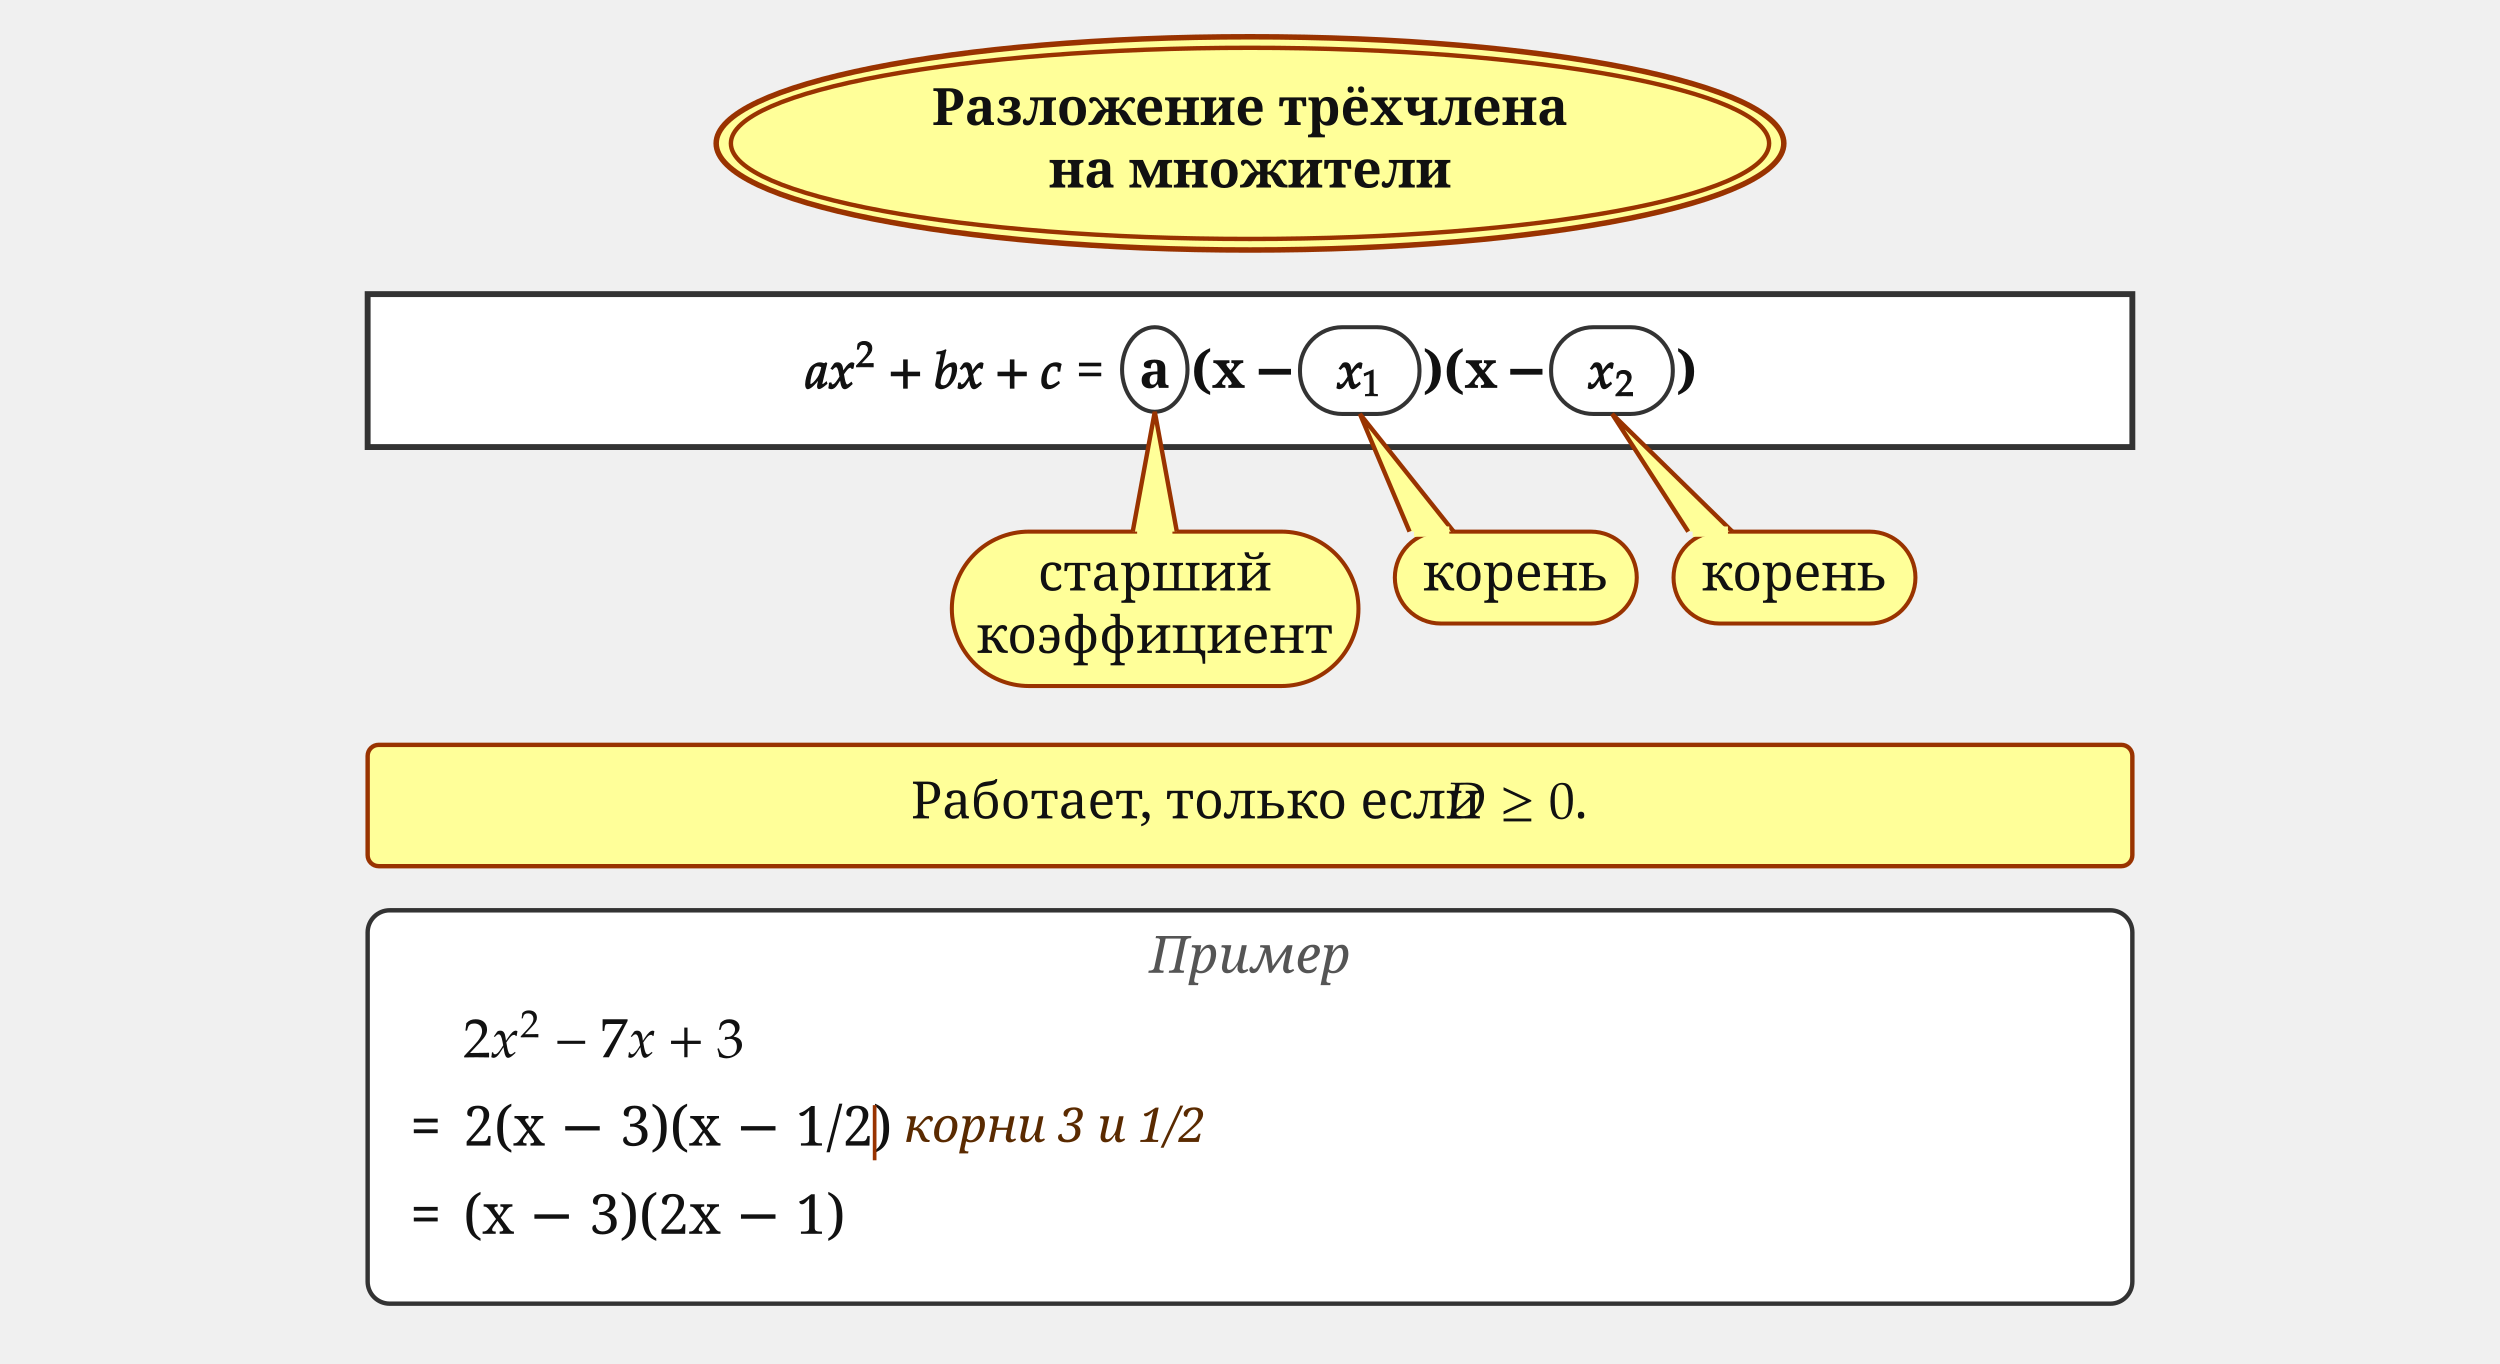
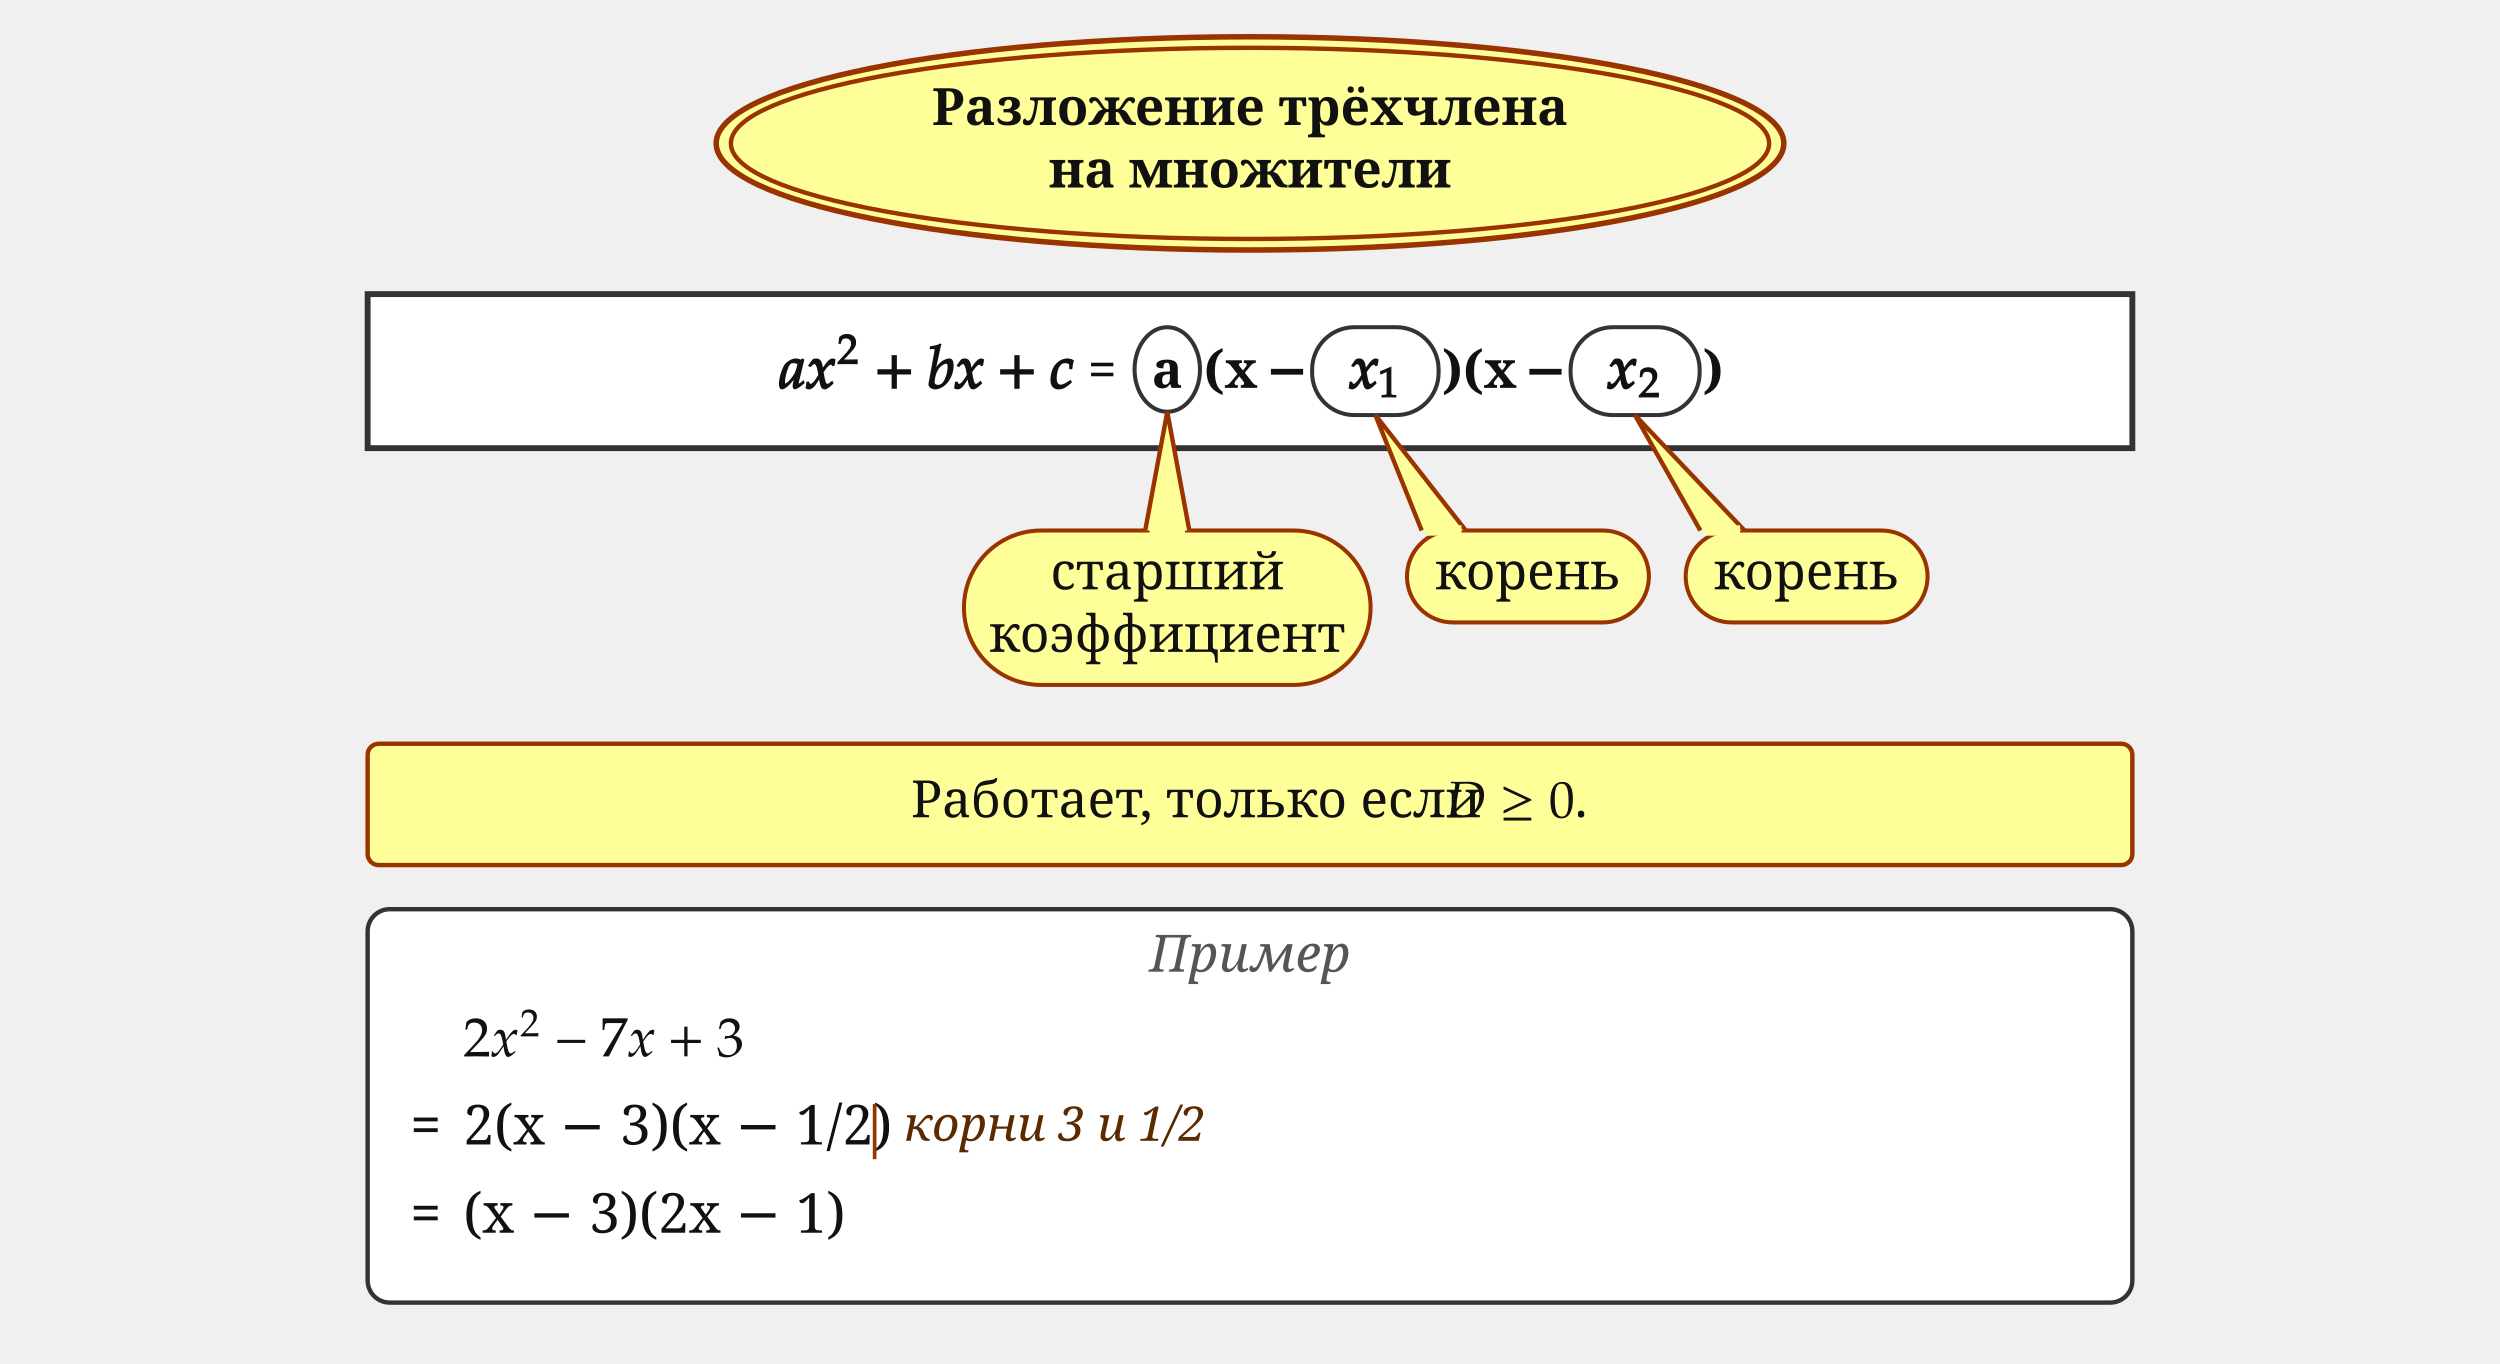
<svg xmlns="http://www.w3.org/2000/svg" width="680" height="371" viewBox="0 0 680 371" font-family="PT Serif, serif">
  <g transform="translate(0.0,0.0)">
    <ellipse cx="340.0" cy="39.0" rx="145.2" ry="29.0" fill="#FFFF99" stroke="#993300" stroke-width="1.5" />
    <ellipse cx="340.0" cy="39.0" rx="141.2" ry="26.0" fill="none" stroke="#993300" stroke-width="1.2" />
    <text x="340.0" y="34.0" font-size="14" text-anchor="middle" font-weight="bold" fill="#111">Разложение трёхчлена</text>
    <text x="340.0" y="51.0" font-size="14" text-anchor="middle" font-weight="bold" fill="#111">на множители</text>
    <g transform="translate(10.0,80.0)">
-       <rect x="90.0" y="0.0" width="480.0" height="41.6" rx="0" fill="#FFFFFF" stroke="#333333" stroke-width="1.6" />
-       <svg x="208.72" y="12.90" width="70.05" height="12.76" viewBox="0 -900.2 5003.7 911.2" overflow="visible" color="#111">
+       <rect x="90.0" y="0.0" width="480.0" height="41.9" rx="0" fill="#FFFFFF" stroke="#333333" stroke-width="1.6" />
+       <svg x="201.54" y="11.01" width="80.56" height="14.67" viewBox="0 -900.2 5003.7 911.2" overflow="visible" color="#111">
        <g stroke="currentColor" fill="currentColor" stroke-width="30" transform="scale(1,-1)">
          <path d="M302 204L273 77C269 60 267 42 267 26C267 4 276-9 291-9C314-9 355 17 437 85L430 106C406 86 377 59 355 59C346 59 340 68 340 82C340 87 340 90 341 93L433 472L423 481L390 463C349 478 332 482 305 482C277 482 257 477 230 464C168 433 135 403 110 354C66 265 35 145 35 67C35 23 50-11 69-11C106-11 186 41 302 204M350 414C328 305 309 253 275 201C218 117 157 59 125 59C113 59 107 72 107 99C107 163 135 280 170 360C194 415 217 433 265 433C288 433 306 429 350 414Z" />
          <g transform="translate(477,0)">
            <path d="M9 1C24-7 40-11 52-11C85-11 124 18 155 65L231 182L242 113C255 28 278-11 314-11C336-11 368 6 400 35L449 79L440 98C404 68 379 53 363 53C348 53 335 63 325 83C316 102 305 139 300 168L282 269L317 318C364 383 391 406 422 406C438 406 450 398 455 383L469 387L484 472C472 479 463 482 454 482C414 482 374 446 312 354L275 299L269 347C257 446 230 482 171 482C145 482 123 474 114 461L56 378L73 368C103 402 123 416 142 416C175 416 197 375 214 277L225 215L185 153C142 86 108 54 80 54C65 54 54 58 52 63L41 91L21 88C21 53 13 27 9 1Z" />
            <g transform="translate(532,413) scale(0.707)">
              <path d="M16 23L16-3C203-3 203 0 239 0C275 0 275-3 468-3L468 82C353 77 307 81 122 77L304 270C401 373 431 428 431 503C431 618 353 689 226 689C154 689 105 669 56 619L39 483L68 483L81 529C97 587 133 612 200 612C286 612 341 558 341 473C341 398 299 324 186 204Z" />
            </g>
          </g>
          <g transform="translate(1634.1,0)">
            <path d="M604 241L604 300L364 300L364 538L305 538L305 300L65 300L65 241L305 241L305 0L364 0L364 241Z" />
          </g>
          <g transform="translate(2524.3,0)">
            <path d="M235 722L223 733C171 707 135 698 63 691L59 670L107 670C131 670 141 663 141 646C141 639 140 628 139 622L38 71C37 68 37 64 37 61C37 22 85-11 140-11C177-11 228 8 271 39C367 107 433 244 433 376C433 414 424 453 412 468C405 477 392 482 377 482C353 482 323 474 295 460C244 433 211 403 149 324M322 424C348 424 361 401 361 352C361 288 340 202 310 137C277 68 237 36 183 36C137 36 112 59 112 101C112 135 127 276 208 361C241 395 293 424 322 424Z" />
          </g>
          <g transform="translate(2986.3,0)">
            <path d="M9 1C24-7 40-11 52-11C85-11 124 18 155 65L231 182L242 113C255 28 278-11 314-11C336-11 368 6 400 35L449 79L440 98C404 68 379 53 363 53C348 53 335 63 325 83C316 102 305 139 300 168L282 269L317 318C364 383 391 406 422 406C438 406 450 398 455 383L469 387L484 472C472 479 463 482 454 482C414 482 374 446 312 354L275 299L269 347C257 446 230 482 171 482C145 482 123 474 114 461L56 378L73 368C103 402 123 416 142 416C175 416 197 375 214 277L225 215L185 153C142 86 108 54 80 54C65 54 54 58 52 63L41 91L21 88C21 53 13 27 9 1Z" />
          </g>
          <g transform="translate(3707.5,0)">
            <path d="M604 241L604 300L364 300L364 538L305 538L305 300L65 300L65 241L305 241L305 0L364 0L364 241Z" />
          </g>
          <g transform="translate(4597.7,0)">
            <path d="M342 330L365 330C373 395 380 432 389 458C365 473 330 482 293 482C248 483 175 463 118 400C64 352 25 241 25 136C25 40 67-11 147-11C201-11 249 9 304 54L354 95L346 115L331 105C259 57 221 40 186 40C130 40 101 80 101 159C101 267 136 371 185 409C206 425 230 433 261 433C306 433 342 414 342 390Z" />
          </g>
        </g>
      </svg>
-       <text x="278.8" y="25.5" font-size="14" text-anchor="start" font-weight="bold" fill="#111"> </text>
-       <text x="282.6" y="25.5" font-size="14" text-anchor="start" font-weight="bold" fill="#111">=</text>
-       <text x="290.5" y="25.5" font-size="14" text-anchor="start" font-weight="bold" fill="#111"> </text>
-       <rect x="295.2" y="9.0" width="17.8" height="23.0" rx="11.5" fill="#fff" stroke="#333333" stroke-width="1.1" />
-       <text x="304.1" y="25.5" font-size="14" text-anchor="middle" font-weight="bold" fill="#111">a</text>
-       <text x="314.0" y="25.5" font-size="14" text-anchor="start" font-weight="bold" fill="#111">(x</text>
-       <text x="327.1" y="25.5" font-size="14" text-anchor="start" font-weight="bold" fill="#111"> </text>
-       <text x="330.9" y="25.5" font-size="14" text-anchor="start" font-weight="bold" fill="#111">−</text>
-       <text x="338.8" y="25.5" font-size="14" text-anchor="start" font-weight="bold" fill="#111"> </text>
-       <rect x="343.6" y="9.0" width="32.5" height="23.6" rx="11.5" fill="#fff" stroke="#333333" stroke-width="1.1" />
-       <svg x="353.60" y="18.75" width="12.53" height="8.88" viewBox="0 -482 895.2 634.1" overflow="visible" color="#111">
+       <text x="282.1" y="25.5" font-size="14" text-anchor="start" font-weight="bold" fill="#111"> </text>
+       <text x="285.9" y="25.5" font-size="14" text-anchor="start" font-weight="bold" fill="#111">=</text>
+       <text x="293.8" y="25.5" font-size="14" text-anchor="start" font-weight="bold" fill="#111"> </text>
+       <rect x="298.6" y="9.0" width="17.8" height="23.0" rx="11.5" fill="#fff" stroke="#333333" stroke-width="1.1" />
+       <text x="307.5" y="25.5" font-size="14" text-anchor="middle" font-weight="bold" fill="#111">a</text>
+       <text x="317.4" y="25.5" font-size="14" text-anchor="start" font-weight="bold" fill="#111">(x</text>
+       <text x="330.5" y="25.5" font-size="14" text-anchor="start" font-weight="bold" fill="#111"> </text>
+       <text x="334.2" y="25.5" font-size="14" text-anchor="start" font-weight="bold" fill="#111">−</text>
+       <text x="342.2" y="25.5" font-size="14" text-anchor="start" font-weight="bold" fill="#111"> </text>
+       <rect x="346.9" y="9.0" width="34.4" height="23.9" rx="11.5" fill="#fff" stroke="#333333" stroke-width="1.1" />
+       <svg x="356.93" y="17.74" width="14.41" height="10.21" viewBox="0 -482 895.2 634.1" overflow="visible" color="#111">
        <g stroke="currentColor" fill="currentColor" stroke-width="30" transform="scale(1,-1)">
          <path d="M9 1C24-7 40-11 52-11C85-11 124 18 155 65L231 182L242 113C255 28 278-11 314-11C336-11 368 6 400 35L449 79L440 98C404 68 379 53 363 53C348 53 335 63 325 83C316 102 305 139 300 168L282 269L317 318C364 383 391 406 422 406C438 406 450 398 455 383L469 387L484 472C472 479 463 482 454 482C414 482 374 446 312 354L275 299L269 347C257 446 230 482 171 482C145 482 123 474 114 461L56 378L73 368C103 402 123 416 142 416C175 416 197 375 214 277L225 215L185 153C142 86 108 54 80 54C65 54 54 58 52 63L41 91L21 88C21 53 13 27 9 1Z" />
          <g transform="translate(532,-150) scale(0.707)">
            <path d="M362-3L362 27L310 30C255 33 245 44 245 96L245 700L4 598L11 548L161 614L161 96C161 44 150 33 96 30L40 27L40-3C194 0 194 0 205 0C236 0 346-3 362-3Z" />
          </g>
        </g>
      </svg>
-       <text x="377.1" y="25.5" font-size="14" text-anchor="start" font-weight="bold" fill="#111">)(x</text>
-       <text x="395.5" y="25.5" font-size="14" text-anchor="start" font-weight="bold" fill="#111"> </text>
-       <text x="399.3" y="25.5" font-size="14" text-anchor="start" font-weight="bold" fill="#111">−</text>
-       <text x="407.2" y="25.5" font-size="14" text-anchor="start" font-weight="bold" fill="#111"> </text>
-       <rect x="411.9" y="9.0" width="33.1" height="23.6" rx="11.5" fill="#fff" stroke="#333333" stroke-width="1.1" />
-       <svg x="421.94" y="18.75" width="13.09" height="8.88" viewBox="0 -482 934.8 634.1" overflow="visible" color="#111">
+       <text x="382.3" y="25.5" font-size="14" text-anchor="start" font-weight="bold" fill="#111">)(x</text>
+       <text x="400.7" y="25.5" font-size="14" text-anchor="start" font-weight="bold" fill="#111"> </text>
+       <text x="404.5" y="25.5" font-size="14" text-anchor="start" font-weight="bold" fill="#111">−</text>
+       <text x="412.4" y="25.5" font-size="14" text-anchor="start" font-weight="bold" fill="#111"> </text>
+       <rect x="417.2" y="9.0" width="35.1" height="23.9" rx="11.5" fill="#fff" stroke="#333333" stroke-width="1.1" />
+       <svg x="427.16" y="17.74" width="15.05" height="10.21" viewBox="0 -482 934.8 634.1" overflow="visible" color="#111">
        <g stroke="currentColor" fill="currentColor" stroke-width="30" transform="scale(1,-1)">
          <path d="M9 1C24-7 40-11 52-11C85-11 124 18 155 65L231 182L242 113C255 28 278-11 314-11C336-11 368 6 400 35L449 79L440 98C404 68 379 53 363 53C348 53 335 63 325 83C316 102 305 139 300 168L282 269L317 318C364 383 391 406 422 406C438 406 450 398 455 383L469 387L484 472C472 479 463 482 454 482C414 482 374 446 312 354L275 299L269 347C257 446 230 482 171 482C145 482 123 474 114 461L56 378L73 368C103 402 123 416 142 416C175 416 197 375 214 277L225 215L185 153C142 86 108 54 80 54C65 54 54 58 52 63L41 91L21 88C21 53 13 27 9 1Z" />
          <g transform="translate(532,-150) scale(0.707)">
            <path d="M16 23L16-3C203-3 203 0 239 0C275 0 275-3 468-3L468 82C353 77 307 81 122 77L304 270C401 373 431 428 431 503C431 618 353 689 226 689C154 689 105 669 56 619L39 483L68 483L81 529C97 587 133 612 200 612C286 612 341 558 341 473C341 398 299 324 186 204Z" />
          </g>
        </g>
      </svg>
-       <text x="446.0" y="25.5" font-size="14" text-anchor="start" font-weight="bold" fill="#111">)</text>
-       <rect x="248.9" y="64.6" width="110.6" height="42.0" rx="21" fill="#FFFF99" stroke="#993300" stroke-width="1.1" />
+       <text x="453.2" y="25.5" font-size="14" text-anchor="start" font-weight="bold" fill="#111">)</text>
+       <rect x="252.2" y="64.3" width="110.6" height="42.0" rx="21" fill="#FFFF99" stroke="#993300" stroke-width="1.1" />
      <g data-k="tail">
-         <path d="M298.1,64.6L304.1,32.0L310.1,64.6" fill="#FFFF99" stroke="#993300" stroke-width="1.2" />
-         <line x1="299.3" y1="64.6" x2="308.9" y2="64.6" stroke="#FFFF99" stroke-width="2.8" />
+         <path d="M301.5,64.3L307.5,32.0L313.5,64.3" fill="#FFFF99" stroke="#993300" stroke-width="1.2" />
+         <line x1="302.7" y1="64.3" x2="312.3" y2="64.3" stroke="#FFFF99" stroke-width="2.8" />
      </g>
-       <text x="304.1" y="80.6" font-size="14" text-anchor="middle" fill="#111">старший</text>
-       <text x="304.1" y="97.6" font-size="14" text-anchor="middle" fill="#111">коэффициент</text>
-       <rect x="369.4" y="64.6" width="65.8" height="25.0" rx="12.5" fill="#FFFF99" stroke="#993300" stroke-width="1.1" />
+       <text x="307.5" y="80.3" font-size="14" text-anchor="middle" fill="#111">старший</text>
+       <text x="307.5" y="97.3" font-size="14" text-anchor="middle" fill="#111">коэффициент</text>
+       <rect x="372.7" y="64.3" width="65.8" height="25.0" rx="12.5" fill="#FFFF99" stroke="#993300" stroke-width="1.1" />
      <g data-k="tail">
-         <path d="M373.4,64.6L359.9,32.6L385.4,64.6" fill="#FFFF99" stroke="#993300" stroke-width="1.2" />
-         <line x1="374.6" y1="64.6" x2="384.2" y2="64.6" stroke="#FFFF99" stroke-width="2.8" />
+         <path d="M376.7,64.3L364.1,32.9L388.7,64.3" fill="#FFFF99" stroke="#993300" stroke-width="1.2" />
+         <line x1="377.9" y1="64.3" x2="387.5" y2="64.3" stroke="#FFFF99" stroke-width="2.8" />
      </g>
-       <text x="402.3" y="80.6" font-size="14" text-anchor="middle" fill="#111">корень</text>
-       <rect x="445.2" y="64.6" width="65.8" height="25.0" rx="12.5" fill="#FFFF99" stroke="#993300" stroke-width="1.1" />
+       <text x="405.6" y="80.3" font-size="14" text-anchor="middle" fill="#111">корень</text>
+       <rect x="448.5" y="64.3" width="65.8" height="25.0" rx="12.5" fill="#FFFF99" stroke="#993300" stroke-width="1.1" />
      <g data-k="tail">
-         <path d="M449.2,64.6L428.5,32.6L461.2,64.6" fill="#FFFF99" stroke="#993300" stroke-width="1.2" />
-         <line x1="450.4" y1="64.6" x2="460.0" y2="64.6" stroke="#FFFF99" stroke-width="2.8" />
+         <path d="M452.5,64.3L434.7,32.9L464.5,64.3" fill="#FFFF99" stroke="#993300" stroke-width="1.2" />
+         <line x1="453.7" y1="64.3" x2="463.3" y2="64.3" stroke="#FFFF99" stroke-width="2.8" />
      </g>
-       <text x="478.1" y="80.6" font-size="14" text-anchor="middle" fill="#111">корень</text>
+       <text x="481.4" y="80.3" font-size="14" text-anchor="middle" fill="#111">корень</text>
    </g>
-     <rect x="100.0" y="202.6" width="480.0" height="33.0" rx="3" fill="#FFFF99" stroke="#993300" stroke-width="1.2" />
-     <text x="247.8" y="222.6" font-size="14" text-anchor="start" fill="#111">Работает, только если</text>
-     <svg x="393.29" y="212.87" width="35.01" height="10.56" viewBox="0 -693 2500.6 754" overflow="visible" color="#111">
+     <rect x="100.0" y="202.3" width="480.0" height="33.0" rx="3" fill="#FFFF99" stroke="#993300" stroke-width="1.2" />
+     <text x="247.8" y="222.3" font-size="14" text-anchor="start" fill="#111">Работает, только если</text>
+     <svg x="393.29" y="212.62" width="35.01" height="10.56" viewBox="0 -693 2500.6 754" overflow="visible" color="#111">
      <g stroke="currentColor" fill="currentColor" stroke-width="0" transform="scale(1,-1)">
        <path d="M316-3C388-3 437 8 489 34C645 114 741 265 741 431C741 529 711 599 650 642C604 675 519 693 424 692L220 689L210 689C201 689 198 689 97 692L94 664L147 662C171 661 182 653 182 635C182 621 178 589 173 559L86 55C81 31 56 29 33 23L28-3L121 0L176 0C211 0 282-3 316-3M384 655C566 655 649 579 649 415C649 225 549 41 329 41C285 41 236 46 168 56C168 68 169 75 172 93L268 650C291 650 349 655 384 655Z" />
        <g transform="translate(1054.8,0)">
          <path d="M604 329L604 351L65 604L65 544L503 339L65 134L65 75M604-61L604-5L65-5L65-61Z" />
        </g>
        <g transform="translate(2001.6,0)">
          <path d="M263 689C108 689 29 566 29 324C29 207 50 106 85 57C120 8 176-20 238-20C389-20 465 110 465 366C465 585 400 689 263 689M245 654C342 654 381 556 381 316C381 103 343 15 251 15C154 15 113 116 113 360C113 571 150 654 245 654Z" />
        </g>
      </g>
    </svg>
-     <text x="428.3" y="222.6" font-size="14" text-anchor="start" fill="#111">.</text>
-     <rect x="100.0" y="247.6" width="480.0" height="107.0" rx="6" fill="#FFFFFF" stroke="#333333" stroke-width="1.2" />
-     <text x="340.0" y="264.6" font-size="14" text-anchor="middle" font-style="italic" fill="#555">Пример</text>
-     <text x="120.0" y="287.6" font-size="15" text-anchor="end" font-weight="bold" fill="#111" />
-     <svg x="126.00" y="274.82" width="76.39" height="13.05" viewBox="0 -850.2 5092.7 870.2" overflow="visible" color="#111">
+     <text x="428.3" y="222.3" font-size="14" text-anchor="start" fill="#111">.</text>
+     <rect x="100.0" y="247.3" width="480.0" height="107.0" rx="6" fill="#FFFFFF" stroke="#333333" stroke-width="1.2" />
+     <text x="340.0" y="264.3" font-size="14" text-anchor="middle" font-style="italic" fill="#555">Пример</text>
+     <text x="120.0" y="287.3" font-size="15" text-anchor="end" font-weight="bold" fill="#111" />
+     <svg x="126.00" y="274.57" width="76.39" height="13.05" viewBox="0 -850.2 5092.7 870.2" overflow="visible" color="#111">
      <g stroke="currentColor" fill="currentColor" stroke-width="0" transform="scale(1,-1)">
        <path d="M16 23L16-3C203-3 203 0 239 0C275 0 275-3 468-3L468 82C353 77 307 81 122 77L304 270C401 373 431 428 431 503C431 618 353 689 226 689C154 689 105 669 56 619L39 483L68 483L81 529C97 587 133 612 200 612C286 612 341 558 341 473C341 398 299 324 186 204Z" />
        <g transform="translate(499,0)">
          <path d="M9 1C24-7 40-11 52-11C85-11 124 18 155 65L231 182L242 113C255 28 278-11 314-11C336-11 368 6 400 35L449 79L440 98C404 68 379 53 363 53C348 53 335 63 325 83C316 102 305 139 300 168L282 269L317 318C364 383 391 406 422 406C438 406 450 398 455 383L469 387L484 472C472 479 463 482 454 482C414 482 374 446 312 354L275 299L269 347C257 446 230 482 171 482C145 482 123 474 114 461L56 378L73 368C103 402 123 416 142 416C175 416 197 375 214 277L225 215L185 153C142 86 108 54 80 54C65 54 54 58 52 63L41 91L21 88C21 53 13 27 9 1Z" />
          <g transform="translate(532,363) scale(0.707)">
            <path d="M16 23L16-3C203-3 203 0 239 0C275 0 275-3 468-3L468 82C353 77 307 81 122 77L304 270C401 373 431 428 431 503C431 618 353 689 226 689C154 689 105 669 56 619L39 483L68 483L81 529C97 587 133 612 200 612C286 612 341 558 341 473C341 398 299 324 186 204Z" />
          </g>
        </g>
        <g transform="translate(1656.1,0)">
          <path d="M555 243L555 299L51 299L51 243Z" />
        </g>
        <g transform="translate(2483.3,0)">
          <path d="M409 603L47-1L157-1L497 659L497 689L44 689L44 477L74 477L81 533C89 595 96 603 142 603Z" />
        </g>
        <g transform="translate(2982.3,0)">
          <path d="M9 1C24-7 40-11 52-11C85-11 124 18 155 65L231 182L242 113C255 28 278-11 314-11C336-11 368 6 400 35L449 79L440 98C404 68 379 53 363 53C348 53 335 63 325 83C316 102 305 139 300 168L282 269L317 318C364 383 391 406 422 406C438 406 450 398 455 383L469 387L484 472C472 479 463 482 454 482C414 482 374 446 312 354L275 299L269 347C257 446 230 482 171 482C145 482 123 474 114 461L56 378L73 368C103 402 123 416 142 416C175 416 197 375 214 277L225 215L185 153C142 86 108 54 80 54C65 54 54 58 52 63L41 91L21 88C21 53 13 27 9 1Z" />
        </g>
        <g transform="translate(3703.5,0)">
          <path d="M604 241L604 300L364 300L364 538L305 538L305 300L65 300L65 241L305 241L305 0L364 0L364 241Z" />
        </g>
        <g transform="translate(4593.7,0)">
          <path d="M462 224C462 345 355 366 308 374C388 436 418 482 418 541C418 630 344 689 233 689C165 689 120 670 72 622L43 498L74 498L92 554C103 588 166 622 218 622C283 622 336 569 336 506C336 431 277 368 206 368C198 368 187 369 174 370L159 371L147 318L154 312C192 329 211 334 238 334C321 334 369 281 369 190C369 88 308 21 215 21C169 21 128 36 98 64C74 86 61 109 42 163L15 153C36 92 44 56 50 6C103-12 147-20 184-20C307-20 462 87 462 224Z" />
        </g>
      </g>
    </svg>
-     <text x="120.0" y="311.6" font-size="15" text-anchor="end" font-weight="bold" fill="#111">=</text>
-     <text x="126.0" y="311.6" font-size="15" text-anchor="start" fill="#111">2(x − 3)(x − 1/2)</text>
-     <line x1="237.9" y1="300.6" x2="237.9" y2="315.6" stroke="#993300" stroke-width="1" />
-     <text x="245.9" y="310.6" font-size="13" text-anchor="start" font-style="italic" fill="#5a2a00">корни 3 и 1/2</text>
-     <text x="120.0" y="335.6" font-size="15" text-anchor="end" font-weight="bold" fill="#111">=</text>
-     <text x="126.0" y="335.6" font-size="15" text-anchor="start" fill="#111">(x − 3)(2x − 1)</text>
+     <text x="120.0" y="311.3" font-size="15" text-anchor="end" font-weight="bold" fill="#111">=</text>
+     <text x="126.0" y="311.3" font-size="15" text-anchor="start" fill="#111">2(x − 3)(x − 1/2)</text>
+     <line x1="237.9" y1="300.3" x2="237.9" y2="315.3" stroke="#993300" stroke-width="1" />
+     <text x="245.9" y="310.3" font-size="13" text-anchor="start" font-style="italic" fill="#5a2a00">корни 3 и 1/2</text>
+     <text x="120.0" y="335.3" font-size="15" text-anchor="end" font-weight="bold" fill="#111">=</text>
+     <text x="126.0" y="335.3" font-size="15" text-anchor="start" fill="#111">(x − 3)(2x − 1)</text>
  </g>
</svg>
